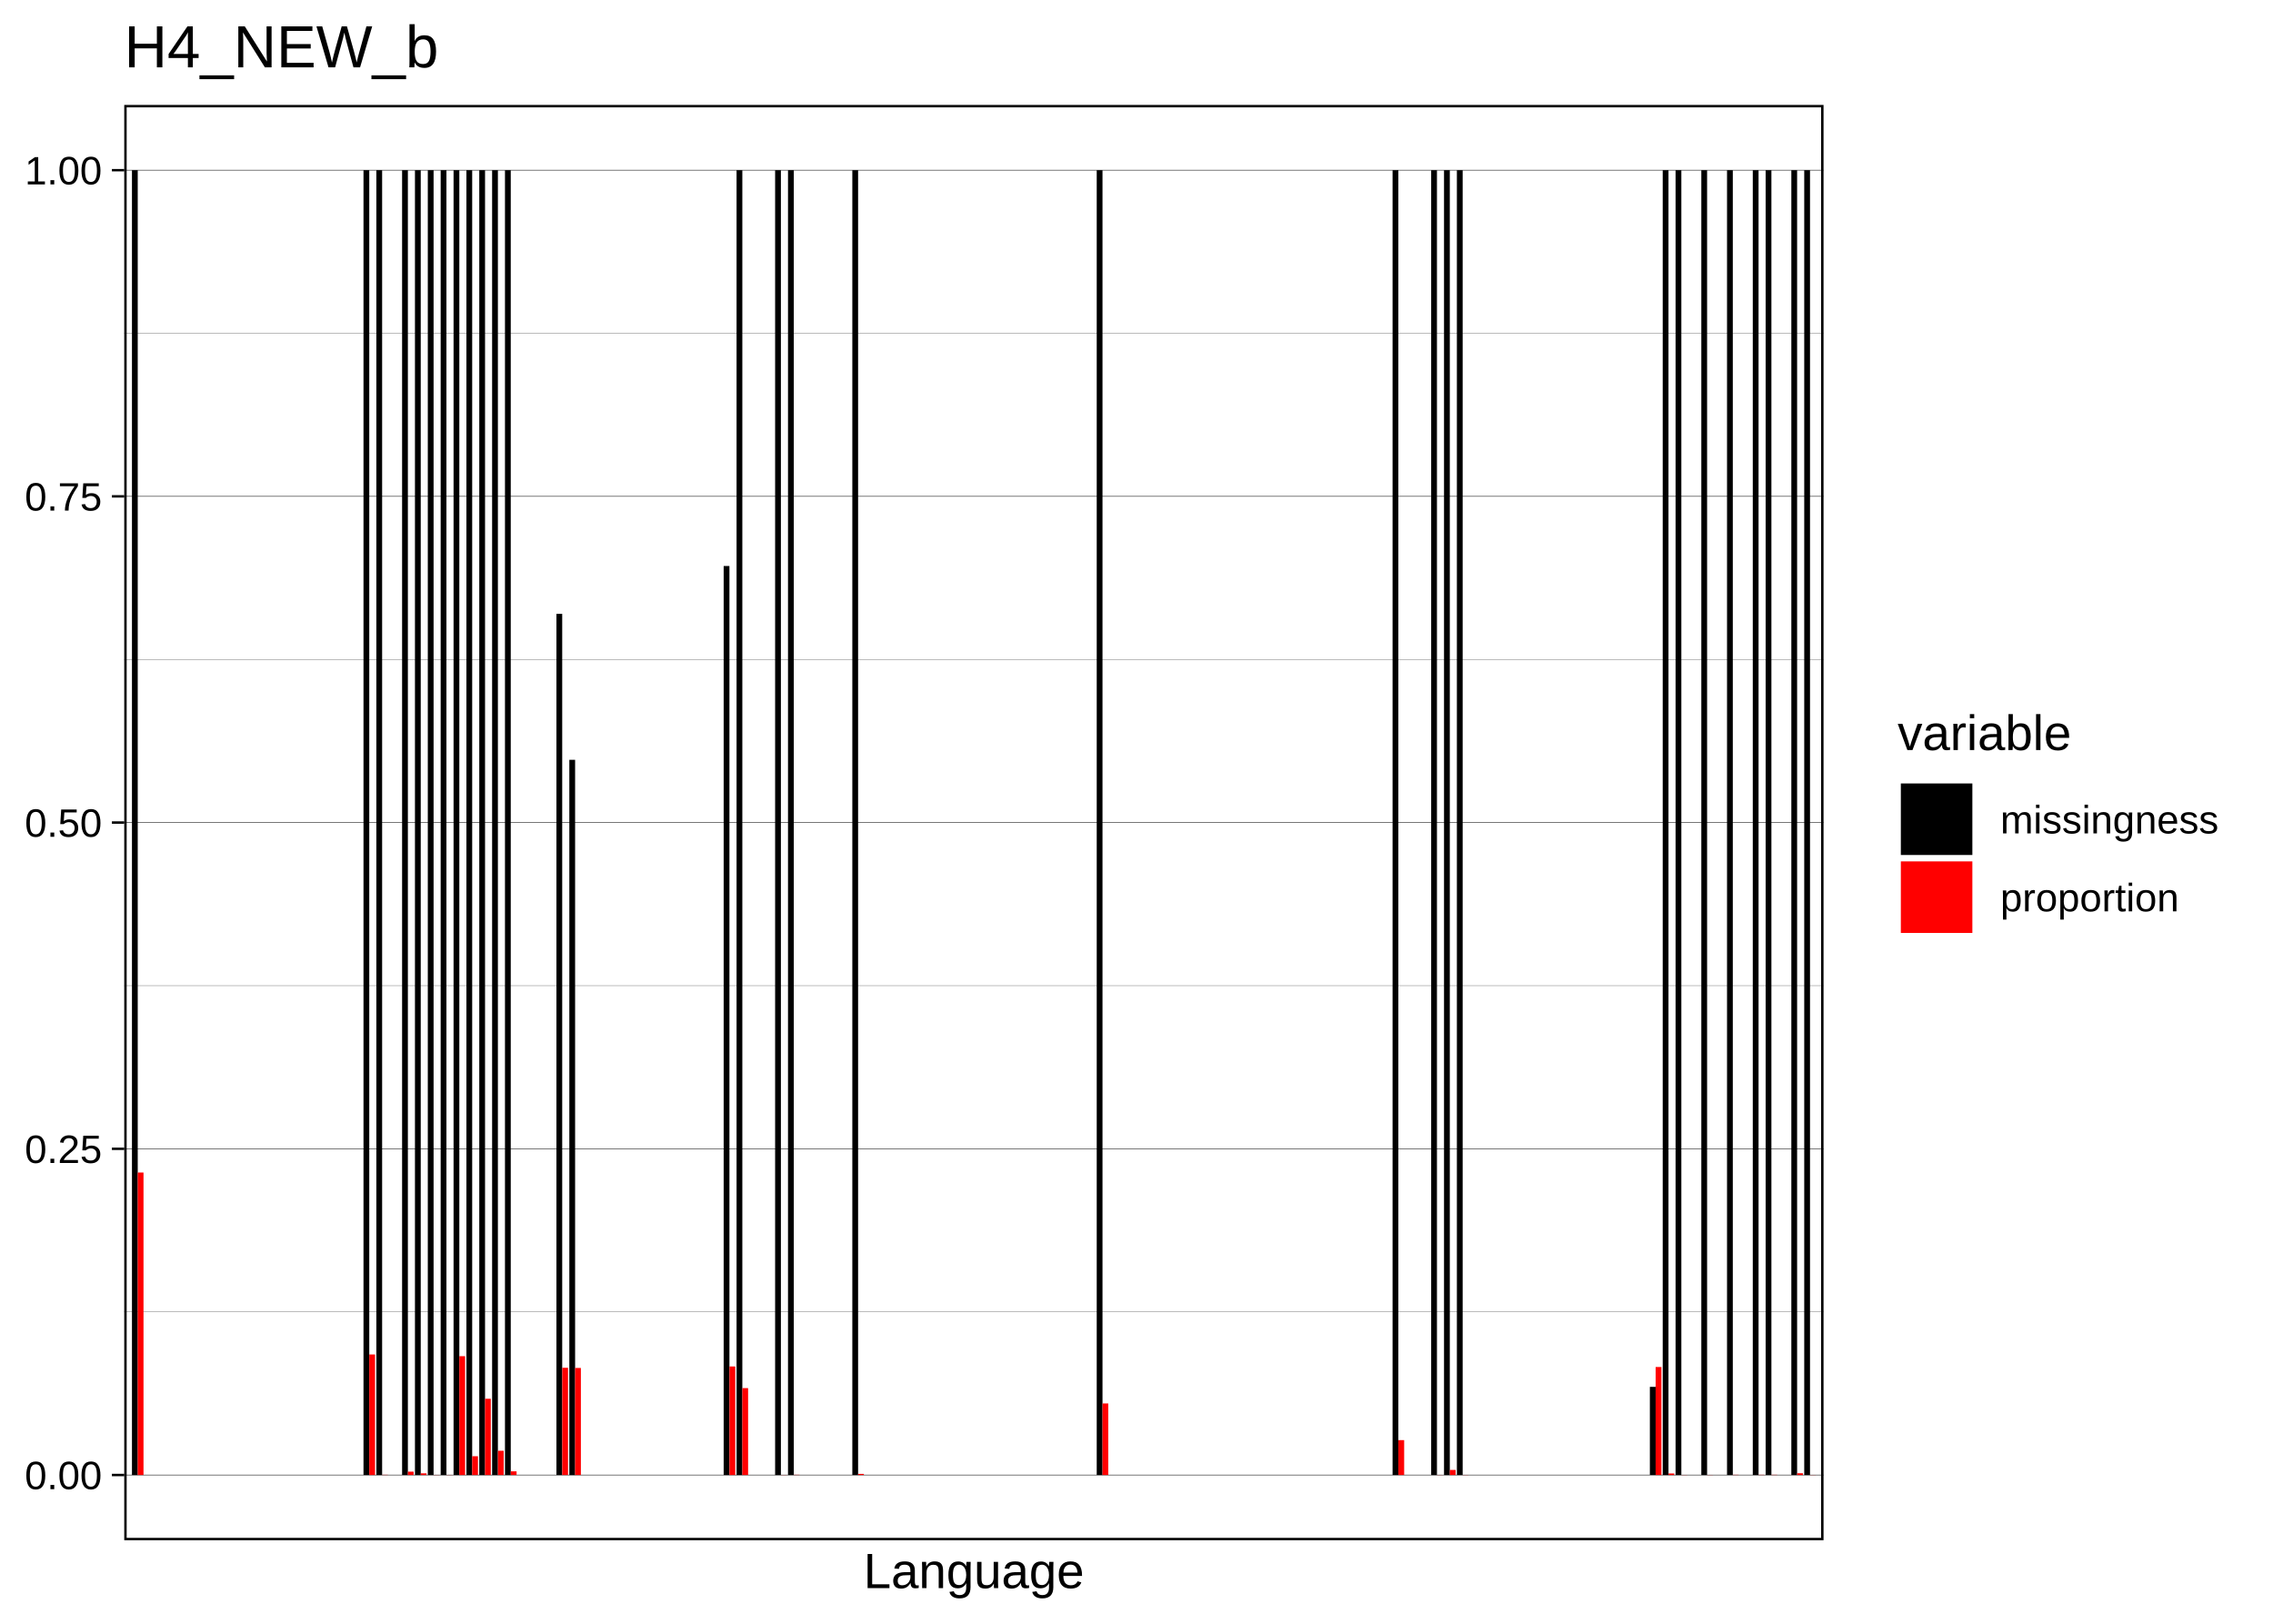
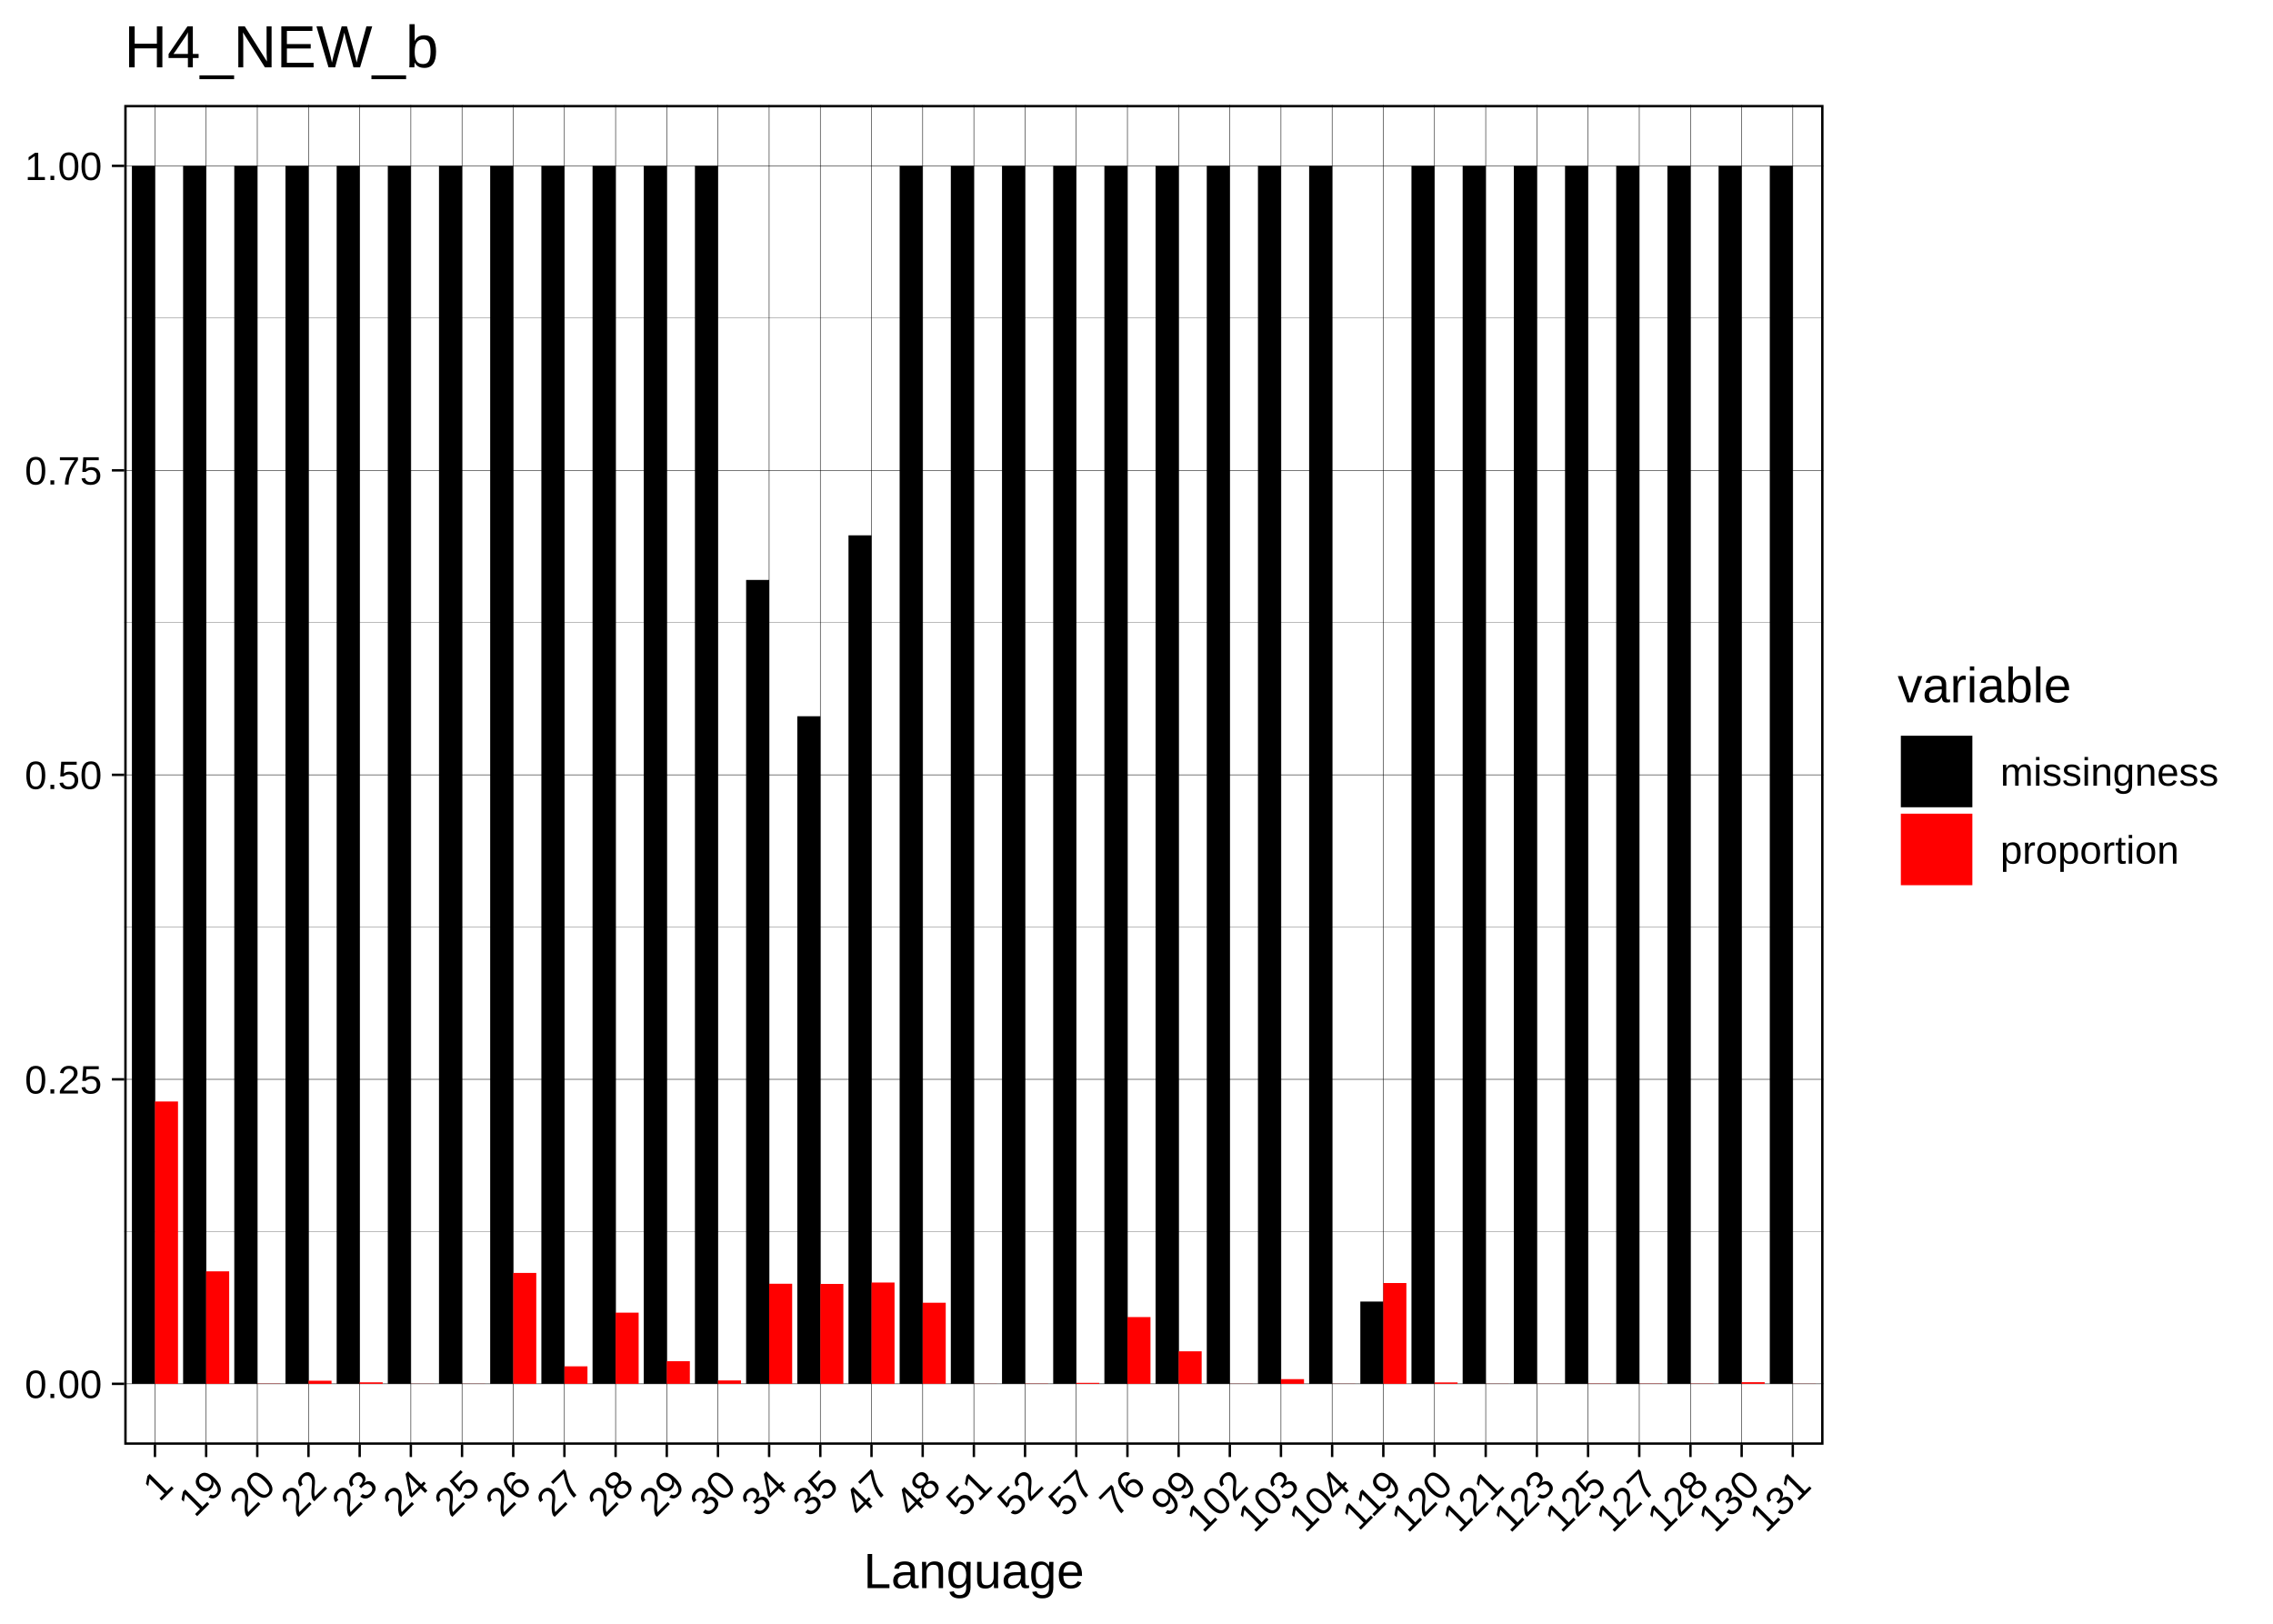
<svg xmlns="http://www.w3.org/2000/svg" class="svglite" width="504.00pt" height="360.00pt" viewBox="0 0 504.00 360.00">
  <defs>
    <style type="text/css">
    .svglite line, .svglite polyline, .svglite polygon, .svglite path, .svglite rect, .svglite circle {
      fill: none;
      stroke: #000000;
      stroke-linecap: round;
      stroke-linejoin: round;
      stroke-miterlimit: 10.00;
    }
    .svglite text {
      white-space: pre;
    }
  </style>
  </defs>
  <rect width="100%" height="100%" style="stroke: none; fill: #FFFFFF;" />
  <defs>
    <clipPath id="cpMC4wMHw1MDQuMDB8MC4wMHwzNjAuMDA=">
      <rect x="0.00" y="0.00" width="504.00" height="360.00" />
    </clipPath>
  </defs>
  <g clip-path="url(#cpMC4wMHw1MDQuMDB8MC4wMHwzNjAuMDA=)">
    <rect x="0" y="0.00" width="504.00" height="360.00" style="stroke-width: 1.07; stroke: #FFFFFF; fill: #FFFFFF;" />
  </g>
  <defs>
-     <clipPath id="cpMjcuNTV8NDA0LjMzfDIzLjI3fDM0MS40OA==">
-       <rect x="27.55" y="23.27" width="376.79" height="318.22" />
+     <clipPath id="cpMjcuNTV8NDA0LjMzfDIzLjI3fDMyMC4zMQ==">
+       <rect x="27.55" y="23.27" width="376.79" height="297.05" />
    </clipPath>
  </defs>
-   <g clip-path="url(#cpMjcuNTV8NDA0LjMzfDIzLjI3fDM0MS40OA==)">
-     <rect x="27.55" y="23.27" width="376.79" height="318.22" style="stroke-width: 1.07; stroke: none; fill: #FFFFFF;" />
-     <polyline points="27.55,290.86 404.33,290.86 " style="stroke-width: 0.053; stroke-linecap: butt;" />
-     <polyline points="27.55,218.54 404.33,218.54 " style="stroke-width: 0.053; stroke-linecap: butt;" />
-     <polyline points="27.55,146.21 404.33,146.21 " style="stroke-width: 0.053; stroke-linecap: butt;" />
-     <polyline points="27.55,73.89 404.33,73.89 " style="stroke-width: 0.053; stroke-linecap: butt;" />
-     <polyline points="27.55,327.02 404.33,327.02 " style="stroke-width: 0.11; stroke-linecap: butt;" />
-     <polyline points="27.55,254.70 404.33,254.70 " style="stroke-width: 0.11; stroke-linecap: butt;" />
-     <polyline points="27.55,182.37 404.33,182.37 " style="stroke-width: 0.11; stroke-linecap: butt;" />
-     <polyline points="27.55,110.05 404.33,110.05 " style="stroke-width: 0.11; stroke-linecap: butt;" />
-     <polyline points="27.55,37.73 404.33,37.73 " style="stroke-width: 0.11; stroke-linecap: butt;" />
-     <rect x="243.18" y="37.73" width="1.28" height="289.29" style="stroke-width: 1.07; stroke: none; stroke-linecap: butt; stroke-linejoin: miter; fill: #000000;" />
-     <rect x="308.78" y="37.73" width="1.28" height="289.29" style="stroke-width: 1.07; stroke: none; stroke-linecap: butt; stroke-linejoin: miter; fill: #000000;" />
-     <rect x="320.19" y="37.73" width="1.28" height="289.29" style="stroke-width: 1.07; stroke: none; stroke-linecap: butt; stroke-linejoin: miter; fill: #000000;" />
-     <rect x="29.26" y="37.73" width="1.28" height="289.29" style="stroke-width: 1.07; stroke: none; stroke-linecap: butt; stroke-linejoin: miter; fill: #000000;" />
-     <rect x="80.60" y="37.73" width="1.28" height="289.29" style="stroke-width: 1.07; stroke: none; stroke-linecap: butt; stroke-linejoin: miter; fill: #000000;" />
-     <rect x="371.53" y="37.73" width="1.28" height="289.29" style="stroke-width: 1.07; stroke: none; stroke-linecap: butt; stroke-linejoin: miter; fill: #000000;" />
-     <rect x="382.94" y="37.73" width="1.28" height="289.29" style="stroke-width: 1.07; stroke: none; stroke-linecap: butt; stroke-linejoin: miter; fill: #000000;" />
-     <rect x="92.01" y="37.73" width="1.28" height="289.29" style="stroke-width: 1.07; stroke: none; stroke-linecap: butt; stroke-linejoin: miter; fill: #000000;" />
-     <rect x="388.65" y="37.73" width="1.28" height="289.29" style="stroke-width: 1.07; stroke: none; stroke-linecap: butt; stroke-linejoin: miter; fill: #000000;" />
-     <rect x="377.24" y="37.73" width="1.28" height="289.29" style="stroke-width: 1.07; stroke: none; stroke-linecap: butt; stroke-linejoin: miter; fill: #000000;" />
-     <rect x="100.57" y="37.73" width="1.28" height="289.29" style="stroke-width: 1.07; stroke: none; stroke-linecap: butt; stroke-linejoin: miter; fill: #000000;" />
-     <rect x="174.73" y="37.73" width="1.28" height="289.29" style="stroke-width: 1.07; stroke: none; stroke-linecap: butt; stroke-linejoin: miter; fill: #000000;" />
-     <rect x="171.87" y="37.73" width="1.28" height="289.29" style="stroke-width: 1.07; stroke: none; stroke-linecap: butt; stroke-linejoin: miter; fill: #000000;" />
-     <rect x="391.50" y="37.73" width="1.28" height="289.29" style="stroke-width: 1.07; stroke: none; stroke-linecap: butt; stroke-linejoin: miter; fill: #000000;" />
-     <rect x="188.99" y="37.73" width="1.28" height="289.29" style="stroke-width: 1.07; stroke: none; stroke-linecap: butt; stroke-linejoin: miter; fill: #000000;" />
-     <rect x="323.04" y="37.73" width="1.28" height="289.29" style="stroke-width: 1.07; stroke: none; stroke-linecap: butt; stroke-linejoin: miter; fill: #000000;" />
-     <rect x="89.16" y="37.73" width="1.28" height="289.29" style="stroke-width: 1.07; stroke: none; stroke-linecap: butt; stroke-linejoin: miter; fill: #000000;" />
-     <rect x="397.20" y="37.73" width="1.28" height="289.29" style="stroke-width: 1.07; stroke: none; stroke-linecap: butt; stroke-linejoin: miter; fill: #000000;" />
-     <rect x="400.06" y="37.73" width="1.28" height="289.29" style="stroke-width: 1.07; stroke: none; stroke-linecap: butt; stroke-linejoin: miter; fill: #000000;" />
-     <rect x="97.71" y="37.73" width="1.28" height="289.29" style="stroke-width: 1.07; stroke: none; stroke-linecap: butt; stroke-linejoin: miter; fill: #000000;" />
-     <rect x="94.86" y="37.73" width="1.28" height="289.29" style="stroke-width: 1.07; stroke: none; stroke-linecap: butt; stroke-linejoin: miter; fill: #000000;" />
-     <rect x="83.45" y="37.73" width="1.28" height="289.29" style="stroke-width: 1.07; stroke: none; stroke-linecap: butt; stroke-linejoin: miter; fill: #000000;" />
-     <rect x="317.34" y="37.73" width="1.28" height="289.29" style="stroke-width: 1.07; stroke: none; stroke-linecap: butt; stroke-linejoin: miter; fill: #000000;" />
-     <rect x="368.68" y="37.73" width="1.28" height="289.29" style="stroke-width: 1.07; stroke: none; stroke-linecap: butt; stroke-linejoin: miter; fill: #000000;" />
-     <rect x="365.83" y="307.48" width="1.28" height="19.53" style="stroke-width: 1.07; stroke: none; stroke-linecap: butt; stroke-linejoin: miter; fill: #000000;" />
-     <rect x="160.46" y="125.49" width="1.28" height="201.53" style="stroke-width: 1.07; stroke: none; stroke-linecap: butt; stroke-linejoin: miter; fill: #000000;" />
-     <rect x="103.42" y="37.73" width="1.28" height="289.29" style="stroke-width: 1.07; stroke: none; stroke-linecap: butt; stroke-linejoin: miter; fill: #000000;" />
-     <rect x="163.32" y="37.73" width="1.28" height="289.29" style="stroke-width: 1.07; stroke: none; stroke-linecap: butt; stroke-linejoin: miter; fill: #000000;" />
-     <rect x="106.27" y="37.73" width="1.28" height="289.29" style="stroke-width: 1.07; stroke: none; stroke-linecap: butt; stroke-linejoin: miter; fill: #000000;" />
-     <rect x="109.12" y="37.73" width="1.28" height="289.29" style="stroke-width: 1.07; stroke: none; stroke-linecap: butt; stroke-linejoin: miter; fill: #000000;" />
-     <rect x="111.97" y="37.73" width="1.28" height="289.29" style="stroke-width: 1.07; stroke: none; stroke-linecap: butt; stroke-linejoin: miter; fill: #000000;" />
-     <rect x="123.38" y="136.09" width="1.28" height="190.93" style="stroke-width: 1.07; stroke: none; stroke-linecap: butt; stroke-linejoin: miter; fill: #000000;" />
-     <rect x="126.24" y="168.46" width="1.28" height="158.56" style="stroke-width: 1.07; stroke: none; stroke-linecap: butt; stroke-linejoin: miter; fill: #000000;" />
-     <rect x="244.46" y="311.16" width="1.28" height="15.86" style="stroke-width: 1.07; stroke: none; stroke-linecap: butt; stroke-linejoin: miter; fill: #FF0000;" />
-     <rect x="310.07" y="319.29" width="1.28" height="7.73" style="stroke-width: 1.07; stroke: none; stroke-linecap: butt; stroke-linejoin: miter; fill: #FF0000;" />
-     <rect x="321.48" y="325.90" width="1.28" height="1.12" style="stroke-width: 1.07; stroke: none; stroke-linecap: butt; stroke-linejoin: miter; fill: #FF0000;" />
-     <rect x="30.54" y="259.96" width="1.28" height="67.06" style="stroke-width: 1.07; stroke: none; stroke-linecap: butt; stroke-linejoin: miter; fill: #FF0000;" />
-     <rect x="81.88" y="300.30" width="1.28" height="26.72" style="stroke-width: 1.07; stroke: none; stroke-linecap: butt; stroke-linejoin: miter; fill: #FF0000;" />
-     <rect x="372.82" y="327.00" width="1.28" height="0.024" style="stroke-width: 1.07; stroke: none; stroke-linecap: butt; stroke-linejoin: miter; fill: #FF0000;" />
-     <rect x="384.23" y="326.97" width="1.28" height="0.048" style="stroke-width: 1.07; stroke: none; stroke-linecap: butt; stroke-linejoin: miter; fill: #FF0000;" />
-     <rect x="93.29" y="326.66" width="1.28" height="0.36" style="stroke-width: 1.07; stroke: none; stroke-linecap: butt; stroke-linejoin: miter; fill: #FF0000;" />
-     <rect x="389.93" y="326.97" width="1.28" height="0.048" style="stroke-width: 1.07; stroke: none; stroke-linecap: butt; stroke-linejoin: miter; fill: #FF0000;" />
-     <rect x="378.52" y="327.00" width="1.28" height="0.024" style="stroke-width: 1.07; stroke: none; stroke-linecap: butt; stroke-linejoin: miter; fill: #FF0000;" />
-     <rect x="101.85" y="300.68" width="1.28" height="26.34" style="stroke-width: 1.07; stroke: none; stroke-linecap: butt; stroke-linejoin: miter; fill: #FF0000;" />
-     <rect x="176.01" y="326.97" width="1.28" height="0.048" style="stroke-width: 1.07; stroke: none; stroke-linecap: butt; stroke-linejoin: miter; fill: #FF0000;" />
-     <rect x="173.16" y="327.00" width="1.28" height="0.024" style="stroke-width: 1.07; stroke: none; stroke-linecap: butt; stroke-linejoin: miter; fill: #FF0000;" />
-     <rect x="392.78" y="326.97" width="1.28" height="0.048" style="stroke-width: 1.07; stroke: none; stroke-linecap: butt; stroke-linejoin: miter; fill: #FF0000;" />
-     <rect x="190.27" y="326.78" width="1.28" height="0.24" style="stroke-width: 1.07; stroke: none; stroke-linecap: butt; stroke-linejoin: miter; fill: #FF0000;" />
-     <rect x="324.33" y="327.00" width="1.28" height="0.024" style="stroke-width: 1.07; stroke: none; stroke-linecap: butt; stroke-linejoin: miter; fill: #FF0000;" />
-     <rect x="90.44" y="326.28" width="1.28" height="0.74" style="stroke-width: 1.07; stroke: none; stroke-linecap: butt; stroke-linejoin: miter; fill: #FF0000;" />
-     <rect x="398.49" y="326.64" width="1.28" height="0.38" style="stroke-width: 1.07; stroke: none; stroke-linecap: butt; stroke-linejoin: miter; fill: #FF0000;" />
-     <rect x="401.34" y="327.00" width="1.28" height="0.024" style="stroke-width: 1.07; stroke: none; stroke-linecap: butt; stroke-linejoin: miter; fill: #FF0000;" />
-     <rect x="99.00" y="327.00" width="1.28" height="0.024" style="stroke-width: 1.07; stroke: none; stroke-linecap: butt; stroke-linejoin: miter; fill: #FF0000;" />
-     <rect x="96.14" y="327.00" width="1.28" height="0.024" style="stroke-width: 1.07; stroke: none; stroke-linecap: butt; stroke-linejoin: miter; fill: #FF0000;" />
-     <rect x="84.74" y="326.97" width="1.28" height="0.048" style="stroke-width: 1.07; stroke: none; stroke-linecap: butt; stroke-linejoin: miter; fill: #FF0000;" />
-     <rect x="318.62" y="327.00" width="1.28" height="0.024" style="stroke-width: 1.07; stroke: none; stroke-linecap: butt; stroke-linejoin: miter; fill: #FF0000;" />
-     <rect x="369.96" y="326.69" width="1.28" height="0.33" style="stroke-width: 1.07; stroke: none; stroke-linecap: butt; stroke-linejoin: miter; fill: #FF0000;" />
-     <rect x="367.11" y="303.08" width="1.28" height="23.94" style="stroke-width: 1.07; stroke: none; stroke-linecap: butt; stroke-linejoin: miter; fill: #FF0000;" />
-     <rect x="161.75" y="302.96" width="1.28" height="24.06" style="stroke-width: 1.07; stroke: none; stroke-linecap: butt; stroke-linejoin: miter; fill: #FF0000;" />
-     <rect x="104.70" y="322.86" width="1.28" height="4.16" style="stroke-width: 1.07; stroke: none; stroke-linecap: butt; stroke-linejoin: miter; fill: #FF0000;" />
-     <rect x="164.60" y="307.76" width="1.28" height="19.26" style="stroke-width: 1.07; stroke: none; stroke-linecap: butt; stroke-linejoin: miter; fill: #FF0000;" />
-     <rect x="107.55" y="310.12" width="1.28" height="16.90" style="stroke-width: 1.07; stroke: none; stroke-linecap: butt; stroke-linejoin: miter; fill: #FF0000;" />
-     <rect x="110.41" y="321.65" width="1.28" height="5.37" style="stroke-width: 1.07; stroke: none; stroke-linecap: butt; stroke-linejoin: miter; fill: #FF0000;" />
-     <rect x="113.26" y="326.21" width="1.28" height="0.81" style="stroke-width: 1.07; stroke: none; stroke-linecap: butt; stroke-linejoin: miter; fill: #FF0000;" />
-     <rect x="124.67" y="303.25" width="1.28" height="23.77" style="stroke-width: 1.07; stroke: none; stroke-linecap: butt; stroke-linejoin: miter; fill: #FF0000;" />
-     <rect x="127.52" y="303.29" width="1.28" height="23.73" style="stroke-width: 1.07; stroke: none; stroke-linecap: butt; stroke-linejoin: miter; fill: #FF0000;" />
-     <rect x="27.55" y="23.27" width="376.79" height="318.22" style="stroke-width: 1.07;" />
+   <g clip-path="url(#cpMjcuNTV8NDA0LjMzfDIzLjI3fDMyMC4zMQ==)">
+     <rect x="27.55" y="23.27" width="376.79" height="297.05" style="stroke-width: 1.07; stroke: none; fill: #FFFFFF;" />
+     <polyline points="27.55,273.05 404.33,273.05 " style="stroke-width: 0.053; stroke-linecap: butt;" />
+     <polyline points="27.55,205.54 404.33,205.54 " style="stroke-width: 0.053; stroke-linecap: butt;" />
+     <polyline points="27.55,138.03 404.33,138.03 " style="stroke-width: 0.053; stroke-linecap: butt;" />
+     <polyline points="27.55,70.52 404.33,70.52 " style="stroke-width: 0.053; stroke-linecap: butt;" />
+     <polyline points="27.55,306.81 404.33,306.81 " style="stroke-width: 0.11; stroke-linecap: butt;" />
+     <polyline points="27.55,239.30 404.33,239.30 " style="stroke-width: 0.11; stroke-linecap: butt;" />
+     <polyline points="27.55,171.79 404.33,171.79 " style="stroke-width: 0.11; stroke-linecap: butt;" />
+     <polyline points="27.55,104.28 404.33,104.28 " style="stroke-width: 0.11; stroke-linecap: butt;" />
+     <polyline points="27.55,36.77 404.33,36.77 " style="stroke-width: 0.11; stroke-linecap: butt;" />
+     <polyline points="34.36,320.31 34.36,23.27 " style="stroke-width: 0.11; stroke-linecap: butt;" />
+     <polyline points="45.71,320.31 45.71,23.27 " style="stroke-width: 0.11; stroke-linecap: butt;" />
+     <polyline points="57.05,320.31 57.05,23.27 " style="stroke-width: 0.11; stroke-linecap: butt;" />
+     <polyline points="68.40,320.31 68.40,23.27 " style="stroke-width: 0.11; stroke-linecap: butt;" />
+     <polyline points="79.75,320.31 79.75,23.27 " style="stroke-width: 0.11; stroke-linecap: butt;" />
+     <polyline points="91.10,320.31 91.10,23.27 " style="stroke-width: 0.11; stroke-linecap: butt;" />
+     <polyline points="102.45,320.31 102.45,23.27 " style="stroke-width: 0.11; stroke-linecap: butt;" />
+     <polyline points="113.80,320.31 113.80,23.27 " style="stroke-width: 0.11; stroke-linecap: butt;" />
+     <polyline points="125.15,320.31 125.15,23.27 " style="stroke-width: 0.11; stroke-linecap: butt;" />
+     <polyline points="136.50,320.31 136.50,23.27 " style="stroke-width: 0.11; stroke-linecap: butt;" />
+     <polyline points="147.85,320.31 147.85,23.27 " style="stroke-width: 0.11; stroke-linecap: butt;" />
+     <polyline points="159.20,320.31 159.20,23.27 " style="stroke-width: 0.11; stroke-linecap: butt;" />
+     <polyline points="170.54,320.31 170.54,23.27 " style="stroke-width: 0.11; stroke-linecap: butt;" />
+     <polyline points="181.89,320.31 181.89,23.27 " style="stroke-width: 0.11; stroke-linecap: butt;" />
+     <polyline points="193.24,320.31 193.24,23.27 " style="stroke-width: 0.11; stroke-linecap: butt;" />
+     <polyline points="204.59,320.31 204.59,23.27 " style="stroke-width: 0.11; stroke-linecap: butt;" />
+     <polyline points="215.94,320.31 215.94,23.27 " style="stroke-width: 0.11; stroke-linecap: butt;" />
+     <polyline points="227.29,320.31 227.29,23.27 " style="stroke-width: 0.11; stroke-linecap: butt;" />
+     <polyline points="238.64,320.31 238.64,23.27 " style="stroke-width: 0.11; stroke-linecap: butt;" />
+     <polyline points="249.99,320.31 249.99,23.27 " style="stroke-width: 0.11; stroke-linecap: butt;" />
+     <polyline points="261.34,320.31 261.34,23.27 " style="stroke-width: 0.11; stroke-linecap: butt;" />
+     <polyline points="272.69,320.31 272.69,23.27 " style="stroke-width: 0.11; stroke-linecap: butt;" />
+     <polyline points="284.03,320.31 284.03,23.27 " style="stroke-width: 0.11; stroke-linecap: butt;" />
+     <polyline points="295.38,320.31 295.38,23.27 " style="stroke-width: 0.11; stroke-linecap: butt;" />
+     <polyline points="306.73,320.31 306.73,23.27 " style="stroke-width: 0.11; stroke-linecap: butt;" />
+     <polyline points="318.08,320.31 318.08,23.27 " style="stroke-width: 0.11; stroke-linecap: butt;" />
+     <polyline points="329.43,320.31 329.43,23.27 " style="stroke-width: 0.11; stroke-linecap: butt;" />
+     <polyline points="340.78,320.31 340.78,23.27 " style="stroke-width: 0.11; stroke-linecap: butt;" />
+     <polyline points="352.13,320.31 352.13,23.27 " style="stroke-width: 0.11; stroke-linecap: butt;" />
+     <polyline points="363.48,320.31 363.48,23.27 " style="stroke-width: 0.11; stroke-linecap: butt;" />
+     <polyline points="374.83,320.31 374.83,23.27 " style="stroke-width: 0.11; stroke-linecap: butt;" />
+     <polyline points="386.18,320.31 386.18,23.27 " style="stroke-width: 0.11; stroke-linecap: butt;" />
+     <polyline points="397.52,320.31 397.52,23.27 " style="stroke-width: 0.11; stroke-linecap: butt;" />
+     <rect x="244.88" y="36.77" width="5.11" height="270.04" style="stroke-width: 1.07; stroke: none; stroke-linecap: butt; stroke-linejoin: miter; fill: #000000;" />
+     <rect x="256.23" y="36.77" width="5.11" height="270.04" style="stroke-width: 1.07; stroke: none; stroke-linecap: butt; stroke-linejoin: miter; fill: #000000;" />
+     <rect x="278.93" y="36.77" width="5.11" height="270.04" style="stroke-width: 1.07; stroke: none; stroke-linecap: butt; stroke-linejoin: miter; fill: #000000;" />
+     <rect x="29.25" y="36.77" width="5.11" height="270.04" style="stroke-width: 1.07; stroke: none; stroke-linecap: butt; stroke-linejoin: miter; fill: #000000;" />
+     <rect x="40.60" y="36.77" width="5.11" height="270.04" style="stroke-width: 1.07; stroke: none; stroke-linecap: butt; stroke-linejoin: miter; fill: #000000;" />
+     <rect x="324.32" y="36.77" width="5.11" height="270.04" style="stroke-width: 1.07; stroke: none; stroke-linecap: butt; stroke-linejoin: miter; fill: #000000;" />
+     <rect x="347.02" y="36.77" width="5.11" height="270.04" style="stroke-width: 1.07; stroke: none; stroke-linecap: butt; stroke-linejoin: miter; fill: #000000;" />
+     <rect x="74.65" y="36.77" width="5.11" height="270.04" style="stroke-width: 1.07; stroke: none; stroke-linecap: butt; stroke-linejoin: miter; fill: #000000;" />
+     <rect x="358.37" y="36.77" width="5.11" height="270.04" style="stroke-width: 1.07; stroke: none; stroke-linecap: butt; stroke-linejoin: miter; fill: #000000;" />
+     <rect x="335.67" y="36.77" width="5.11" height="270.04" style="stroke-width: 1.07; stroke: none; stroke-linecap: butt; stroke-linejoin: miter; fill: #000000;" />
+     <rect x="108.69" y="36.77" width="5.11" height="270.04" style="stroke-width: 1.07; stroke: none; stroke-linecap: butt; stroke-linejoin: miter; fill: #000000;" />
+     <rect x="222.18" y="36.77" width="5.11" height="270.04" style="stroke-width: 1.07; stroke: none; stroke-linecap: butt; stroke-linejoin: miter; fill: #000000;" />
+     <rect x="210.83" y="36.77" width="5.11" height="270.04" style="stroke-width: 1.07; stroke: none; stroke-linecap: butt; stroke-linejoin: miter; fill: #000000;" />
+     <rect x="369.72" y="36.77" width="5.11" height="270.04" style="stroke-width: 1.07; stroke: none; stroke-linecap: butt; stroke-linejoin: miter; fill: #000000;" />
+     <rect x="233.53" y="36.77" width="5.11" height="270.04" style="stroke-width: 1.07; stroke: none; stroke-linecap: butt; stroke-linejoin: miter; fill: #000000;" />
+     <rect x="290.28" y="36.77" width="5.11" height="270.04" style="stroke-width: 1.07; stroke: none; stroke-linecap: butt; stroke-linejoin: miter; fill: #000000;" />
+     <rect x="63.30" y="36.77" width="5.11" height="270.04" style="stroke-width: 1.07; stroke: none; stroke-linecap: butt; stroke-linejoin: miter; fill: #000000;" />
+     <rect x="381.07" y="36.77" width="5.11" height="270.04" style="stroke-width: 1.07; stroke: none; stroke-linecap: butt; stroke-linejoin: miter; fill: #000000;" />
+     <rect x="392.42" y="36.77" width="5.11" height="270.04" style="stroke-width: 1.07; stroke: none; stroke-linecap: butt; stroke-linejoin: miter; fill: #000000;" />
+     <rect x="97.34" y="36.77" width="5.11" height="270.04" style="stroke-width: 1.07; stroke: none; stroke-linecap: butt; stroke-linejoin: miter; fill: #000000;" />
+     <rect x="85.99" y="36.77" width="5.11" height="270.04" style="stroke-width: 1.07; stroke: none; stroke-linecap: butt; stroke-linejoin: miter; fill: #000000;" />
+     <rect x="51.95" y="36.77" width="5.11" height="270.04" style="stroke-width: 1.07; stroke: none; stroke-linecap: butt; stroke-linejoin: miter; fill: #000000;" />
+     <rect x="267.58" y="36.77" width="5.11" height="270.04" style="stroke-width: 1.07; stroke: none; stroke-linecap: butt; stroke-linejoin: miter; fill: #000000;" />
+     <rect x="312.97" y="36.77" width="5.11" height="270.04" style="stroke-width: 1.07; stroke: none; stroke-linecap: butt; stroke-linejoin: miter; fill: #000000;" />
+     <rect x="301.63" y="288.57" width="5.11" height="18.24" style="stroke-width: 1.07; stroke: none; stroke-linecap: butt; stroke-linejoin: miter; fill: #000000;" />
+     <rect x="188.14" y="118.69" width="5.11" height="188.12" style="stroke-width: 1.07; stroke: none; stroke-linecap: butt; stroke-linejoin: miter; fill: #000000;" />
+     <rect x="120.04" y="36.77" width="5.11" height="270.04" style="stroke-width: 1.07; stroke: none; stroke-linecap: butt; stroke-linejoin: miter; fill: #000000;" />
+     <rect x="199.48" y="36.77" width="5.11" height="270.04" style="stroke-width: 1.07; stroke: none; stroke-linecap: butt; stroke-linejoin: miter; fill: #000000;" />
+     <rect x="131.39" y="36.77" width="5.11" height="270.04" style="stroke-width: 1.07; stroke: none; stroke-linecap: butt; stroke-linejoin: miter; fill: #000000;" />
+     <rect x="142.74" y="36.77" width="5.11" height="270.04" style="stroke-width: 1.07; stroke: none; stroke-linecap: butt; stroke-linejoin: miter; fill: #000000;" />
+     <rect x="154.09" y="36.77" width="5.11" height="270.04" style="stroke-width: 1.07; stroke: none; stroke-linecap: butt; stroke-linejoin: miter; fill: #000000;" />
+     <rect x="165.44" y="128.58" width="5.11" height="178.23" style="stroke-width: 1.07; stroke: none; stroke-linecap: butt; stroke-linejoin: miter; fill: #000000;" />
+     <rect x="176.79" y="158.80" width="5.11" height="148.01" style="stroke-width: 1.07; stroke: none; stroke-linecap: butt; stroke-linejoin: miter; fill: #000000;" />
+     <rect x="249.99" y="292.01" width="5.11" height="14.80" style="stroke-width: 1.07; stroke: none; stroke-linecap: butt; stroke-linejoin: miter; fill: #FF0000;" />
+     <rect x="261.34" y="299.60" width="5.11" height="7.21" style="stroke-width: 1.07; stroke: none; stroke-linecap: butt; stroke-linejoin: miter; fill: #FF0000;" />
+     <rect x="284.03" y="305.77" width="5.11" height="1.04" style="stroke-width: 1.07; stroke: none; stroke-linecap: butt; stroke-linejoin: miter; fill: #FF0000;" />
+     <rect x="34.36" y="244.21" width="5.11" height="62.60" style="stroke-width: 1.07; stroke: none; stroke-linecap: butt; stroke-linejoin: miter; fill: #FF0000;" />
+     <rect x="45.71" y="281.87" width="5.11" height="24.94" style="stroke-width: 1.07; stroke: none; stroke-linecap: butt; stroke-linejoin: miter; fill: #FF0000;" />
+     <rect x="329.43" y="306.79" width="5.11" height="0.022" style="stroke-width: 1.07; stroke: none; stroke-linecap: butt; stroke-linejoin: miter; fill: #FF0000;" />
+     <rect x="352.13" y="306.77" width="5.11" height="0.044" style="stroke-width: 1.07; stroke: none; stroke-linecap: butt; stroke-linejoin: miter; fill: #FF0000;" />
+     <rect x="79.75" y="306.48" width="5.11" height="0.33" style="stroke-width: 1.07; stroke: none; stroke-linecap: butt; stroke-linejoin: miter; fill: #FF0000;" />
+     <rect x="363.48" y="306.77" width="5.11" height="0.044" style="stroke-width: 1.07; stroke: none; stroke-linecap: butt; stroke-linejoin: miter; fill: #FF0000;" />
+     <rect x="340.78" y="306.79" width="5.11" height="0.022" style="stroke-width: 1.07; stroke: none; stroke-linecap: butt; stroke-linejoin: miter; fill: #FF0000;" />
+     <rect x="113.80" y="282.22" width="5.11" height="24.59" style="stroke-width: 1.07; stroke: none; stroke-linecap: butt; stroke-linejoin: miter; fill: #FF0000;" />
+     <rect x="227.29" y="306.77" width="5.11" height="0.044" style="stroke-width: 1.07; stroke: none; stroke-linecap: butt; stroke-linejoin: miter; fill: #FF0000;" />
+     <rect x="215.94" y="306.79" width="5.11" height="0.022" style="stroke-width: 1.07; stroke: none; stroke-linecap: butt; stroke-linejoin: miter; fill: #FF0000;" />
+     <rect x="374.83" y="306.77" width="5.11" height="0.044" style="stroke-width: 1.07; stroke: none; stroke-linecap: butt; stroke-linejoin: miter; fill: #FF0000;" />
+     <rect x="238.64" y="306.59" width="5.11" height="0.22" style="stroke-width: 1.07; stroke: none; stroke-linecap: butt; stroke-linejoin: miter; fill: #FF0000;" />
+     <rect x="295.38" y="306.79" width="5.11" height="0.022" style="stroke-width: 1.07; stroke: none; stroke-linecap: butt; stroke-linejoin: miter; fill: #FF0000;" />
+     <rect x="68.40" y="306.12" width="5.11" height="0.69" style="stroke-width: 1.07; stroke: none; stroke-linecap: butt; stroke-linejoin: miter; fill: #FF0000;" />
+     <rect x="386.18" y="306.45" width="5.11" height="0.36" style="stroke-width: 1.07; stroke: none; stroke-linecap: butt; stroke-linejoin: miter; fill: #FF0000;" />
+     <rect x="397.52" y="306.79" width="5.11" height="0.022" style="stroke-width: 1.07; stroke: none; stroke-linecap: butt; stroke-linejoin: miter; fill: #FF0000;" />
+     <rect x="102.45" y="306.79" width="5.11" height="0.022" style="stroke-width: 1.07; stroke: none; stroke-linecap: butt; stroke-linejoin: miter; fill: #FF0000;" />
+     <rect x="91.10" y="306.79" width="5.11" height="0.022" style="stroke-width: 1.07; stroke: none; stroke-linecap: butt; stroke-linejoin: miter; fill: #FF0000;" />
+     <rect x="57.05" y="306.77" width="5.11" height="0.044" style="stroke-width: 1.07; stroke: none; stroke-linecap: butt; stroke-linejoin: miter; fill: #FF0000;" />
+     <rect x="272.69" y="306.79" width="5.11" height="0.022" style="stroke-width: 1.07; stroke: none; stroke-linecap: butt; stroke-linejoin: miter; fill: #FF0000;" />
+     <rect x="318.08" y="306.50" width="5.11" height="0.31" style="stroke-width: 1.07; stroke: none; stroke-linecap: butt; stroke-linejoin: miter; fill: #FF0000;" />
+     <rect x="306.73" y="284.46" width="5.11" height="22.35" style="stroke-width: 1.07; stroke: none; stroke-linecap: butt; stroke-linejoin: miter; fill: #FF0000;" />
+     <rect x="193.24" y="284.35" width="5.11" height="22.46" style="stroke-width: 1.07; stroke: none; stroke-linecap: butt; stroke-linejoin: miter; fill: #FF0000;" />
+     <rect x="125.15" y="302.93" width="5.11" height="3.88" style="stroke-width: 1.07; stroke: none; stroke-linecap: butt; stroke-linejoin: miter; fill: #FF0000;" />
+     <rect x="204.59" y="288.83" width="5.11" height="17.97" style="stroke-width: 1.07; stroke: none; stroke-linecap: butt; stroke-linejoin: miter; fill: #FF0000;" />
+     <rect x="136.50" y="291.03" width="5.11" height="15.78" style="stroke-width: 1.07; stroke: none; stroke-linecap: butt; stroke-linejoin: miter; fill: #FF0000;" />
+     <rect x="147.85" y="301.79" width="5.11" height="5.02" style="stroke-width: 1.07; stroke: none; stroke-linecap: butt; stroke-linejoin: miter; fill: #FF0000;" />
+     <rect x="159.20" y="306.06" width="5.11" height="0.75" style="stroke-width: 1.07; stroke: none; stroke-linecap: butt; stroke-linejoin: miter; fill: #FF0000;" />
+     <rect x="170.54" y="284.62" width="5.11" height="22.19" style="stroke-width: 1.07; stroke: none; stroke-linecap: butt; stroke-linejoin: miter; fill: #FF0000;" />
+     <rect x="181.89" y="284.66" width="5.11" height="22.15" style="stroke-width: 1.07; stroke: none; stroke-linecap: butt; stroke-linejoin: miter; fill: #FF0000;" />
+     <rect x="27.55" y="23.27" width="376.79" height="297.05" style="stroke-width: 1.07;" />
  </g>
  <g clip-path="url(#cpMC4wMHw1MDQuMDB8MC4wMHwzNjAuMDA=)">
-     <text x="22.62" y="330.17" text-anchor="end" style="font-size: 8.80px; font-family: &quot;Arial&quot;;" textLength="17.14px" lengthAdjust="spacingAndGlyphs">0.00</text>
-     <text x="22.62" y="257.85" text-anchor="end" style="font-size: 8.80px; font-family: &quot;Arial&quot;;" textLength="17.14px" lengthAdjust="spacingAndGlyphs">0.25</text>
-     <text x="22.62" y="185.52" text-anchor="end" style="font-size: 8.80px; font-family: &quot;Arial&quot;;" textLength="17.14px" lengthAdjust="spacingAndGlyphs">0.50</text>
-     <text x="22.62" y="113.20" text-anchor="end" style="font-size: 8.80px; font-family: &quot;Arial&quot;;" textLength="17.14px" lengthAdjust="spacingAndGlyphs">0.75</text>
-     <text x="22.62" y="40.88" text-anchor="end" style="font-size: 8.80px; font-family: &quot;Arial&quot;;" textLength="17.14px" lengthAdjust="spacingAndGlyphs">1.00</text>
-     <polyline points="24.81,327.02 27.55,327.02 " style="stroke-width: 0.53; stroke-linecap: butt;" />
-     <polyline points="24.81,254.70 27.55,254.70 " style="stroke-width: 0.53; stroke-linecap: butt;" />
-     <polyline points="24.81,182.37 27.55,182.37 " style="stroke-width: 0.53; stroke-linecap: butt;" />
-     <polyline points="24.81,110.05 27.55,110.05 " style="stroke-width: 0.53; stroke-linecap: butt;" />
-     <polyline points="24.81,37.73 27.55,37.73 " style="stroke-width: 0.53; stroke-linecap: butt;" />
+     <text x="22.62" y="309.96" text-anchor="end" style="font-size: 8.80px; font-family: &quot;Arial&quot;;" textLength="17.14px" lengthAdjust="spacingAndGlyphs">0.00</text>
+     <text x="22.62" y="242.45" text-anchor="end" style="font-size: 8.80px; font-family: &quot;Arial&quot;;" textLength="17.14px" lengthAdjust="spacingAndGlyphs">0.25</text>
+     <text x="22.62" y="174.94" text-anchor="end" style="font-size: 8.80px; font-family: &quot;Arial&quot;;" textLength="17.14px" lengthAdjust="spacingAndGlyphs">0.50</text>
+     <text x="22.62" y="107.43" text-anchor="end" style="font-size: 8.80px; font-family: &quot;Arial&quot;;" textLength="17.14px" lengthAdjust="spacingAndGlyphs">0.75</text>
+     <text x="22.62" y="39.92" text-anchor="end" style="font-size: 8.80px; font-family: &quot;Arial&quot;;" textLength="17.14px" lengthAdjust="spacingAndGlyphs">1.00</text>
+     <polyline points="24.81,306.81 27.55,306.81 " style="stroke-width: 0.53; stroke-linecap: butt;" />
+     <polyline points="24.81,239.30 27.55,239.30 " style="stroke-width: 0.53; stroke-linecap: butt;" />
+     <polyline points="24.81,171.79 27.55,171.79 " style="stroke-width: 0.53; stroke-linecap: butt;" />
+     <polyline points="24.81,104.28 27.55,104.28 " style="stroke-width: 0.53; stroke-linecap: butt;" />
+     <polyline points="24.81,36.77 27.55,36.77 " style="stroke-width: 0.53; stroke-linecap: butt;" />
+     <polyline points="34.36,323.05 34.36,320.31 " style="stroke-width: 0.53; stroke-linecap: butt;" />
+     <polyline points="45.71,323.05 45.71,320.31 " style="stroke-width: 0.53; stroke-linecap: butt;" />
+     <polyline points="57.05,323.05 57.05,320.31 " style="stroke-width: 0.53; stroke-linecap: butt;" />
+     <polyline points="68.40,323.05 68.40,320.31 " style="stroke-width: 0.53; stroke-linecap: butt;" />
+     <polyline points="79.75,323.05 79.75,320.31 " style="stroke-width: 0.53; stroke-linecap: butt;" />
+     <polyline points="91.10,323.05 91.10,320.31 " style="stroke-width: 0.53; stroke-linecap: butt;" />
+     <polyline points="102.45,323.05 102.45,320.31 " style="stroke-width: 0.53; stroke-linecap: butt;" />
+     <polyline points="113.80,323.05 113.80,320.31 " style="stroke-width: 0.53; stroke-linecap: butt;" />
+     <polyline points="125.15,323.05 125.15,320.31 " style="stroke-width: 0.53; stroke-linecap: butt;" />
+     <polyline points="136.50,323.05 136.50,320.31 " style="stroke-width: 0.53; stroke-linecap: butt;" />
+     <polyline points="147.85,323.05 147.85,320.31 " style="stroke-width: 0.53; stroke-linecap: butt;" />
+     <polyline points="159.20,323.05 159.20,320.31 " style="stroke-width: 0.53; stroke-linecap: butt;" />
+     <polyline points="170.54,323.05 170.54,320.31 " style="stroke-width: 0.53; stroke-linecap: butt;" />
+     <polyline points="181.89,323.05 181.89,320.31 " style="stroke-width: 0.53; stroke-linecap: butt;" />
+     <polyline points="193.24,323.05 193.24,320.31 " style="stroke-width: 0.53; stroke-linecap: butt;" />
+     <polyline points="204.59,323.05 204.59,320.31 " style="stroke-width: 0.53; stroke-linecap: butt;" />
+     <polyline points="215.94,323.05 215.94,320.31 " style="stroke-width: 0.53; stroke-linecap: butt;" />
+     <polyline points="227.29,323.05 227.29,320.31 " style="stroke-width: 0.53; stroke-linecap: butt;" />
+     <polyline points="238.64,323.05 238.64,320.31 " style="stroke-width: 0.53; stroke-linecap: butt;" />
+     <polyline points="249.99,323.05 249.99,320.31 " style="stroke-width: 0.53; stroke-linecap: butt;" />
+     <polyline points="261.34,323.05 261.34,320.31 " style="stroke-width: 0.53; stroke-linecap: butt;" />
+     <polyline points="272.69,323.05 272.69,320.31 " style="stroke-width: 0.53; stroke-linecap: butt;" />
+     <polyline points="284.03,323.05 284.03,320.31 " style="stroke-width: 0.53; stroke-linecap: butt;" />
+     <polyline points="295.38,323.05 295.38,320.31 " style="stroke-width: 0.53; stroke-linecap: butt;" />
+     <polyline points="306.73,323.05 306.73,320.31 " style="stroke-width: 0.53; stroke-linecap: butt;" />
+     <polyline points="318.08,323.05 318.08,320.31 " style="stroke-width: 0.53; stroke-linecap: butt;" />
+     <polyline points="329.43,323.05 329.43,320.31 " style="stroke-width: 0.53; stroke-linecap: butt;" />
+     <polyline points="340.78,323.05 340.78,320.31 " style="stroke-width: 0.53; stroke-linecap: butt;" />
+     <polyline points="352.13,323.05 352.13,320.31 " style="stroke-width: 0.53; stroke-linecap: butt;" />
+     <polyline points="363.48,323.05 363.48,320.31 " style="stroke-width: 0.53; stroke-linecap: butt;" />
+     <polyline points="374.83,323.05 374.83,320.31 " style="stroke-width: 0.53; stroke-linecap: butt;" />
+     <polyline points="386.18,323.05 386.18,320.31 " style="stroke-width: 0.53; stroke-linecap: butt;" />
+     <polyline points="397.52,323.05 397.52,320.31 " style="stroke-width: 0.53; stroke-linecap: butt;" />
+     <text transform="translate(38.81,329.70) rotate(-45)" text-anchor="end" style="font-size: 8.80px; font-family: &quot;Arial&quot;;" textLength="4.90px" lengthAdjust="spacingAndGlyphs">1</text>
+     <text transform="translate(50.16,329.70) rotate(-45)" text-anchor="end" style="font-size: 8.80px; font-family: &quot;Arial&quot;;" textLength="9.79px" lengthAdjust="spacingAndGlyphs">19</text>
+     <text transform="translate(61.51,329.70) rotate(-45)" text-anchor="end" style="font-size: 8.80px; font-family: &quot;Arial&quot;;" textLength="9.79px" lengthAdjust="spacingAndGlyphs">20</text>
+     <text transform="translate(72.86,329.70) rotate(-45)" text-anchor="end" style="font-size: 8.80px; font-family: &quot;Arial&quot;;" textLength="9.79px" lengthAdjust="spacingAndGlyphs">22</text>
+     <text transform="translate(84.21,329.70) rotate(-45)" text-anchor="end" style="font-size: 8.80px; font-family: &quot;Arial&quot;;" textLength="9.79px" lengthAdjust="spacingAndGlyphs">23</text>
+     <text transform="translate(95.56,329.70) rotate(-45)" text-anchor="end" style="font-size: 8.80px; font-family: &quot;Arial&quot;;" textLength="9.79px" lengthAdjust="spacingAndGlyphs">24</text>
+     <text transform="translate(106.91,329.70) rotate(-45)" text-anchor="end" style="font-size: 8.80px; font-family: &quot;Arial&quot;;" textLength="9.79px" lengthAdjust="spacingAndGlyphs">25</text>
+     <text transform="translate(118.25,329.70) rotate(-45)" text-anchor="end" style="font-size: 8.80px; font-family: &quot;Arial&quot;;" textLength="9.79px" lengthAdjust="spacingAndGlyphs">26</text>
+     <text transform="translate(129.60,329.70) rotate(-45)" text-anchor="end" style="font-size: 8.80px; font-family: &quot;Arial&quot;;" textLength="9.79px" lengthAdjust="spacingAndGlyphs">27</text>
+     <text transform="translate(140.95,329.70) rotate(-45)" text-anchor="end" style="font-size: 8.80px; font-family: &quot;Arial&quot;;" textLength="9.79px" lengthAdjust="spacingAndGlyphs">28</text>
+     <text transform="translate(152.30,329.70) rotate(-45)" text-anchor="end" style="font-size: 8.80px; font-family: &quot;Arial&quot;;" textLength="9.79px" lengthAdjust="spacingAndGlyphs">29</text>
+     <text transform="translate(163.65,329.70) rotate(-45)" text-anchor="end" style="font-size: 8.80px; font-family: &quot;Arial&quot;;" textLength="9.79px" lengthAdjust="spacingAndGlyphs">30</text>
+     <text transform="translate(175.00,329.70) rotate(-45)" text-anchor="end" style="font-size: 8.80px; font-family: &quot;Arial&quot;;" textLength="9.79px" lengthAdjust="spacingAndGlyphs">34</text>
+     <text transform="translate(186.35,329.70) rotate(-45)" text-anchor="end" style="font-size: 8.80px; font-family: &quot;Arial&quot;;" textLength="9.79px" lengthAdjust="spacingAndGlyphs">35</text>
+     <text transform="translate(197.70,329.70) rotate(-45)" text-anchor="end" style="font-size: 8.80px; font-family: &quot;Arial&quot;;" textLength="9.79px" lengthAdjust="spacingAndGlyphs">47</text>
+     <text transform="translate(209.05,329.70) rotate(-45)" text-anchor="end" style="font-size: 8.80px; font-family: &quot;Arial&quot;;" textLength="9.79px" lengthAdjust="spacingAndGlyphs">48</text>
+     <text transform="translate(220.40,329.70) rotate(-45)" text-anchor="end" style="font-size: 8.80px; font-family: &quot;Arial&quot;;" textLength="9.79px" lengthAdjust="spacingAndGlyphs">51</text>
+     <text transform="translate(231.74,329.70) rotate(-45)" text-anchor="end" style="font-size: 8.80px; font-family: &quot;Arial&quot;;" textLength="9.79px" lengthAdjust="spacingAndGlyphs">52</text>
+     <text transform="translate(243.09,329.70) rotate(-45)" text-anchor="end" style="font-size: 8.80px; font-family: &quot;Arial&quot;;" textLength="9.79px" lengthAdjust="spacingAndGlyphs">57</text>
+     <text transform="translate(254.44,329.70) rotate(-45)" text-anchor="end" style="font-size: 8.80px; font-family: &quot;Arial&quot;;" textLength="9.79px" lengthAdjust="spacingAndGlyphs">76</text>
+     <text transform="translate(265.79,329.70) rotate(-45)" text-anchor="end" style="font-size: 8.80px; font-family: &quot;Arial&quot;;" textLength="9.79px" lengthAdjust="spacingAndGlyphs">99</text>
+     <text transform="translate(277.14,329.70) rotate(-45)" text-anchor="end" style="font-size: 8.80px; font-family: &quot;Arial&quot;;" textLength="14.69px" lengthAdjust="spacingAndGlyphs">102</text>
+     <text transform="translate(288.49,329.70) rotate(-45)" text-anchor="end" style="font-size: 8.80px; font-family: &quot;Arial&quot;;" textLength="14.69px" lengthAdjust="spacingAndGlyphs">103</text>
+     <text transform="translate(299.84,329.70) rotate(-45)" text-anchor="end" style="font-size: 8.80px; font-family: &quot;Arial&quot;;" textLength="14.69px" lengthAdjust="spacingAndGlyphs">104</text>
+     <text transform="translate(311.19,329.70) rotate(-45)" text-anchor="end" style="font-size: 8.80px; font-family: &quot;Arial&quot;;" textLength="14.03px" lengthAdjust="spacingAndGlyphs">119</text>
+     <text transform="translate(322.54,329.70) rotate(-45)" text-anchor="end" style="font-size: 8.80px; font-family: &quot;Arial&quot;;" textLength="14.69px" lengthAdjust="spacingAndGlyphs">120</text>
+     <text transform="translate(333.89,329.70) rotate(-45)" text-anchor="end" style="font-size: 8.80px; font-family: &quot;Arial&quot;;" textLength="14.69px" lengthAdjust="spacingAndGlyphs">121</text>
+     <text transform="translate(345.23,329.70) rotate(-45)" text-anchor="end" style="font-size: 8.80px; font-family: &quot;Arial&quot;;" textLength="14.69px" lengthAdjust="spacingAndGlyphs">123</text>
+     <text transform="translate(356.58,329.70) rotate(-45)" text-anchor="end" style="font-size: 8.80px; font-family: &quot;Arial&quot;;" textLength="14.69px" lengthAdjust="spacingAndGlyphs">125</text>
+     <text transform="translate(367.93,329.70) rotate(-45)" text-anchor="end" style="font-size: 8.80px; font-family: &quot;Arial&quot;;" textLength="14.69px" lengthAdjust="spacingAndGlyphs">127</text>
+     <text transform="translate(379.28,329.70) rotate(-45)" text-anchor="end" style="font-size: 8.80px; font-family: &quot;Arial&quot;;" textLength="14.69px" lengthAdjust="spacingAndGlyphs">128</text>
+     <text transform="translate(390.63,329.70) rotate(-45)" text-anchor="end" style="font-size: 8.80px; font-family: &quot;Arial&quot;;" textLength="14.69px" lengthAdjust="spacingAndGlyphs">130</text>
+     <text transform="translate(401.98,329.70) rotate(-45)" text-anchor="end" style="font-size: 8.80px; font-family: &quot;Arial&quot;;" textLength="14.69px" lengthAdjust="spacingAndGlyphs">131</text>
    <text x="215.94" y="352.10" text-anchor="middle" style="font-size: 11.00px; font-family: &quot;Arial&quot;;" textLength="48.96px" lengthAdjust="spacingAndGlyphs">Language</text>
-     <rect x="415.29" y="151.72" width="83.23" height="61.32" style="stroke-width: 1.07; stroke: none; fill: #FFFFFF;" />
-     <text x="420.77" y="166.29" style="font-size: 11.00px; font-family: &quot;Arial&quot;;" textLength="38.53px" lengthAdjust="spacingAndGlyphs">variable</text>
-     <rect x="420.77" y="172.99" width="17.28" height="17.28" style="stroke-width: 1.07; stroke: none; fill: #FFFFFF;" />
-     <rect x="421.48" y="173.70" width="15.86" height="15.86" style="stroke-width: 1.07; stroke: none; stroke-linecap: butt; stroke-linejoin: miter; fill: #000000;" />
-     <rect x="420.77" y="190.27" width="17.28" height="17.28" style="stroke-width: 1.07; stroke: none; fill: #FFFFFF;" />
-     <rect x="421.48" y="190.98" width="15.86" height="15.86" style="stroke-width: 1.07; stroke: none; stroke-linecap: butt; stroke-linejoin: miter; fill: #FF0000;" />
-     <text x="443.53" y="184.78" style="font-size: 8.80px; font-family: &quot;Arial&quot;;" textLength="48.41px" lengthAdjust="spacingAndGlyphs">missingness</text>
-     <text x="443.53" y="202.06" style="font-size: 8.80px; font-family: &quot;Arial&quot;;" textLength="39.64px" lengthAdjust="spacingAndGlyphs">proportion</text>
+     <rect x="415.29" y="141.13" width="83.23" height="61.32" style="stroke-width: 1.07; stroke: none; fill: #FFFFFF;" />
+     <text x="420.77" y="155.71" style="font-size: 11.00px; font-family: &quot;Arial&quot;;" textLength="38.53px" lengthAdjust="spacingAndGlyphs">variable</text>
+     <rect x="420.77" y="162.41" width="17.28" height="17.28" style="stroke-width: 1.07; stroke: none; fill: #FFFFFF;" />
+     <rect x="421.48" y="163.12" width="15.86" height="15.86" style="stroke-width: 1.07; stroke: none; stroke-linecap: butt; stroke-linejoin: miter; fill: #000000;" />
+     <rect x="420.77" y="179.69" width="17.28" height="17.28" style="stroke-width: 1.07; stroke: none; fill: #FFFFFF;" />
+     <rect x="421.48" y="180.40" width="15.86" height="15.86" style="stroke-width: 1.07; stroke: none; stroke-linecap: butt; stroke-linejoin: miter; fill: #FF0000;" />
+     <text x="443.53" y="174.20" style="font-size: 8.80px; font-family: &quot;Arial&quot;;" textLength="48.41px" lengthAdjust="spacingAndGlyphs">missingness</text>
+     <text x="443.53" y="191.48" style="font-size: 8.80px; font-family: &quot;Arial&quot;;" textLength="39.64px" lengthAdjust="spacingAndGlyphs">proportion</text>
    <text x="27.55" y="14.93" style="font-size: 13.20px; font-family: &quot;Arial&quot;;" textLength="69.65px" lengthAdjust="spacingAndGlyphs">H4_NEW_b</text>
  </g>
</svg>
